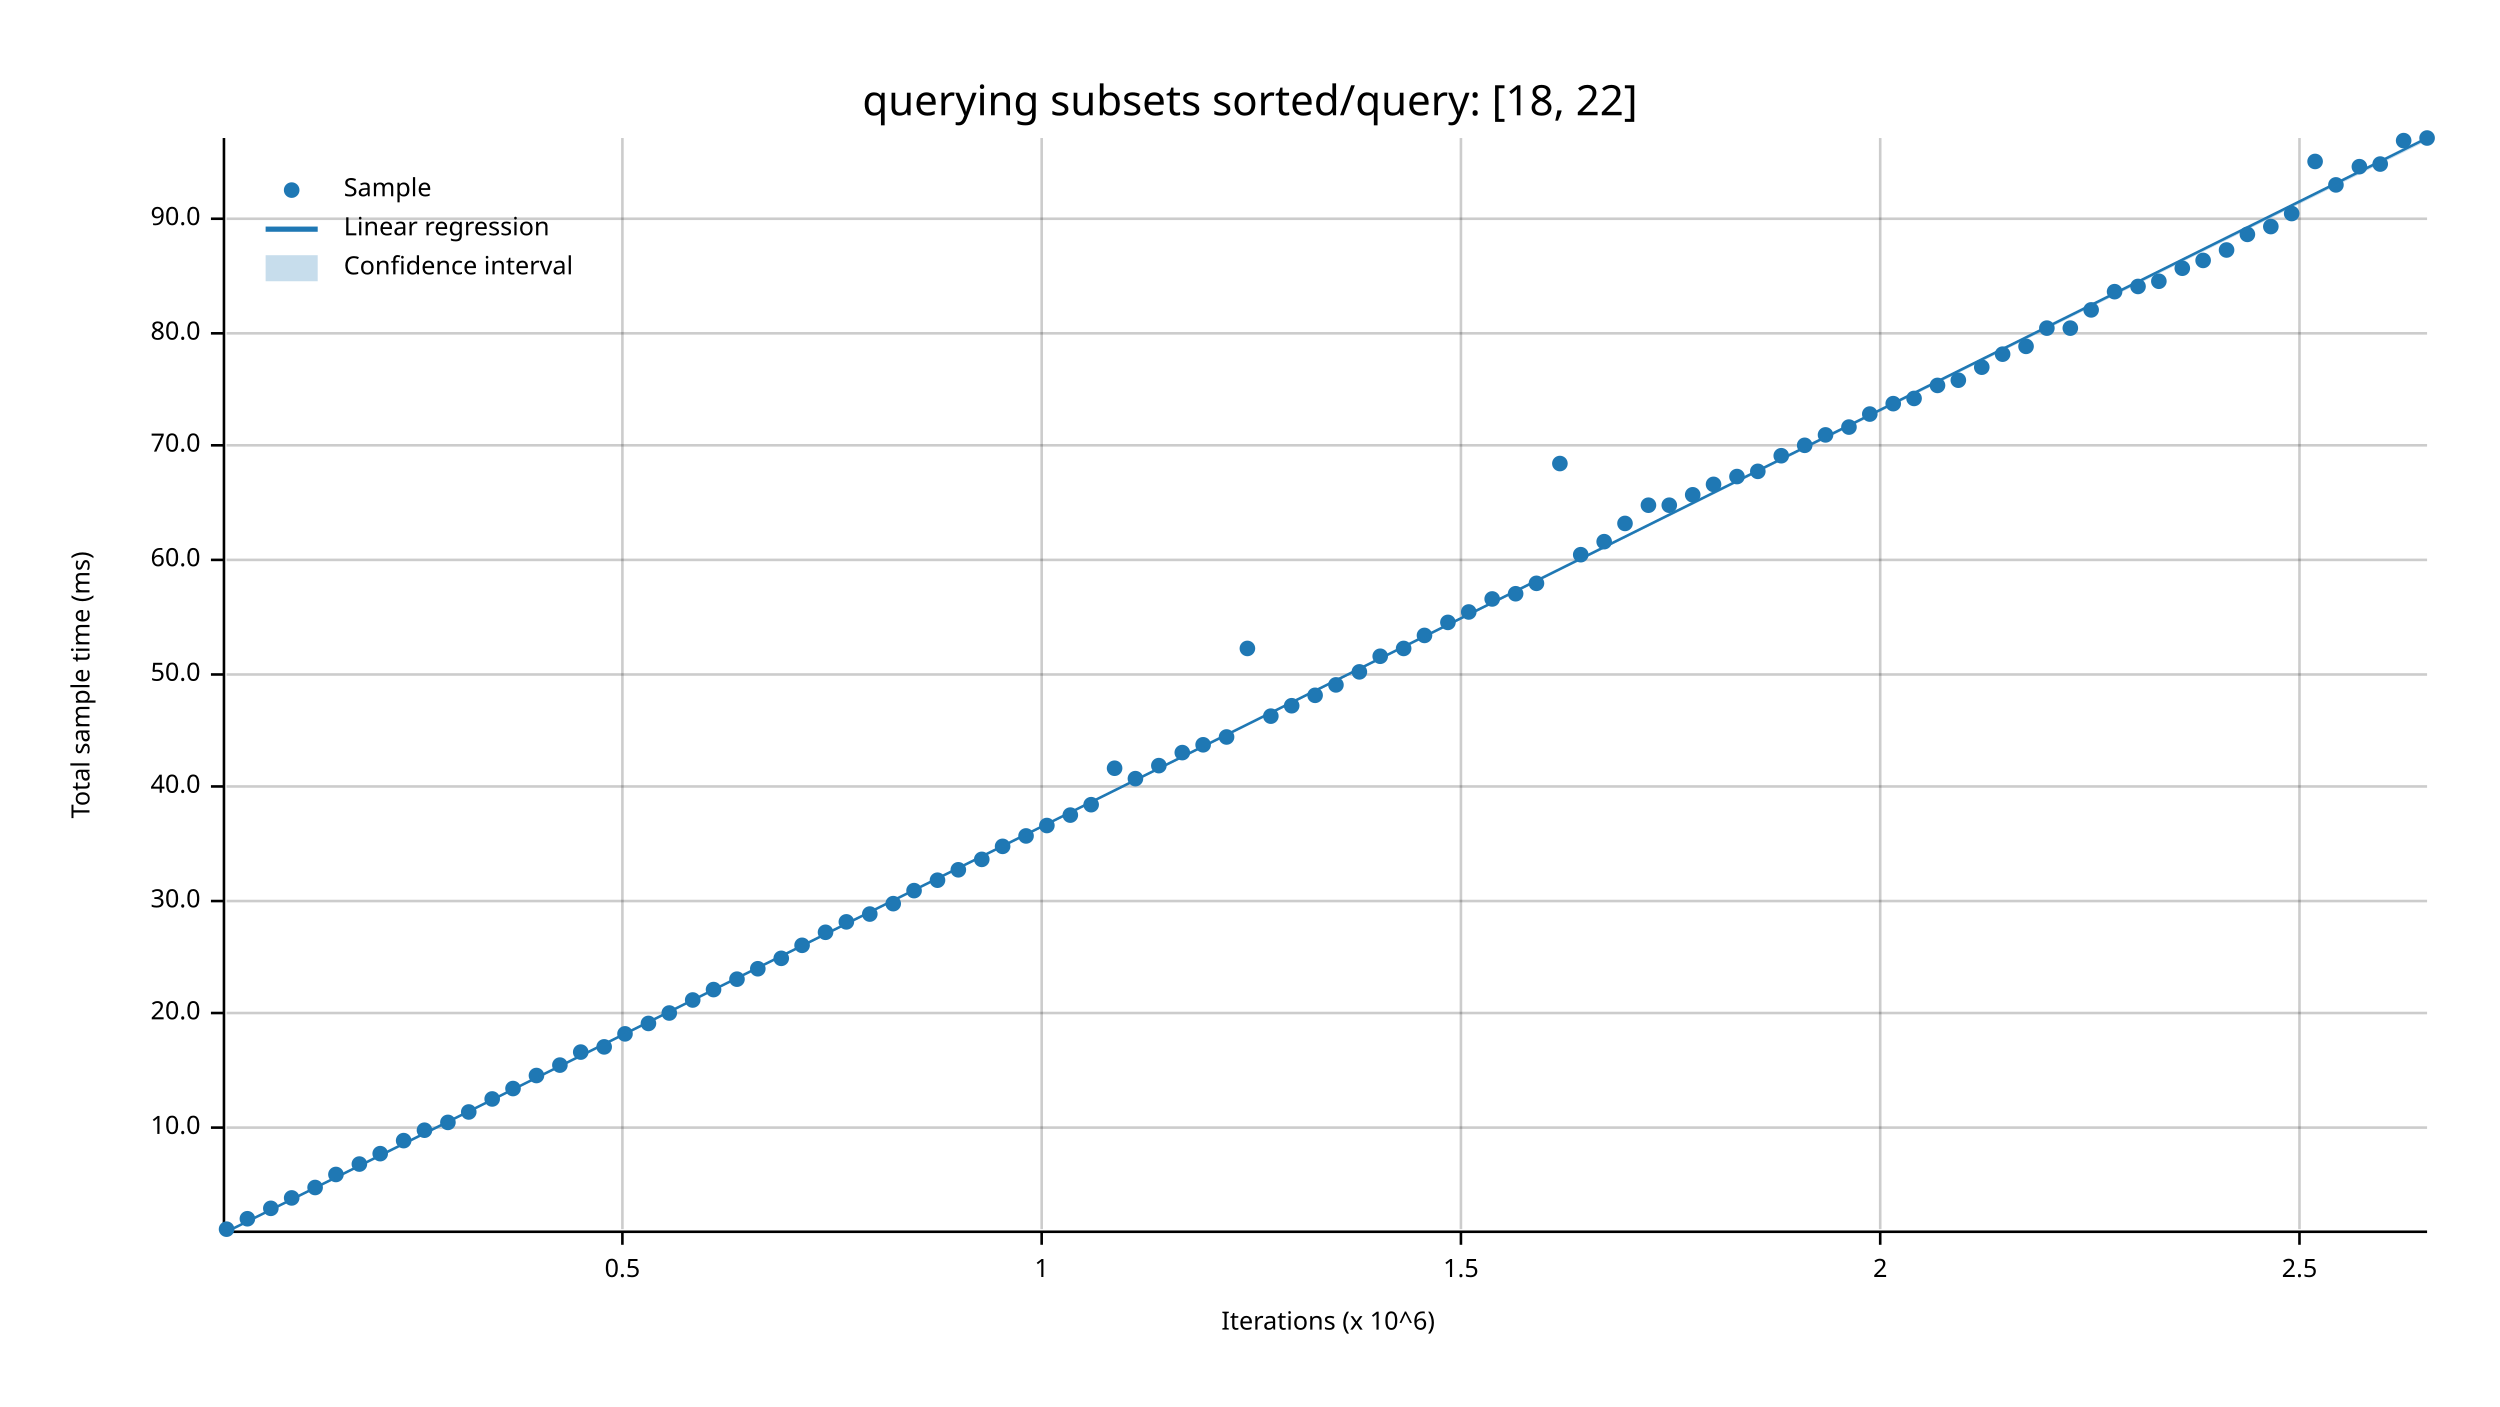
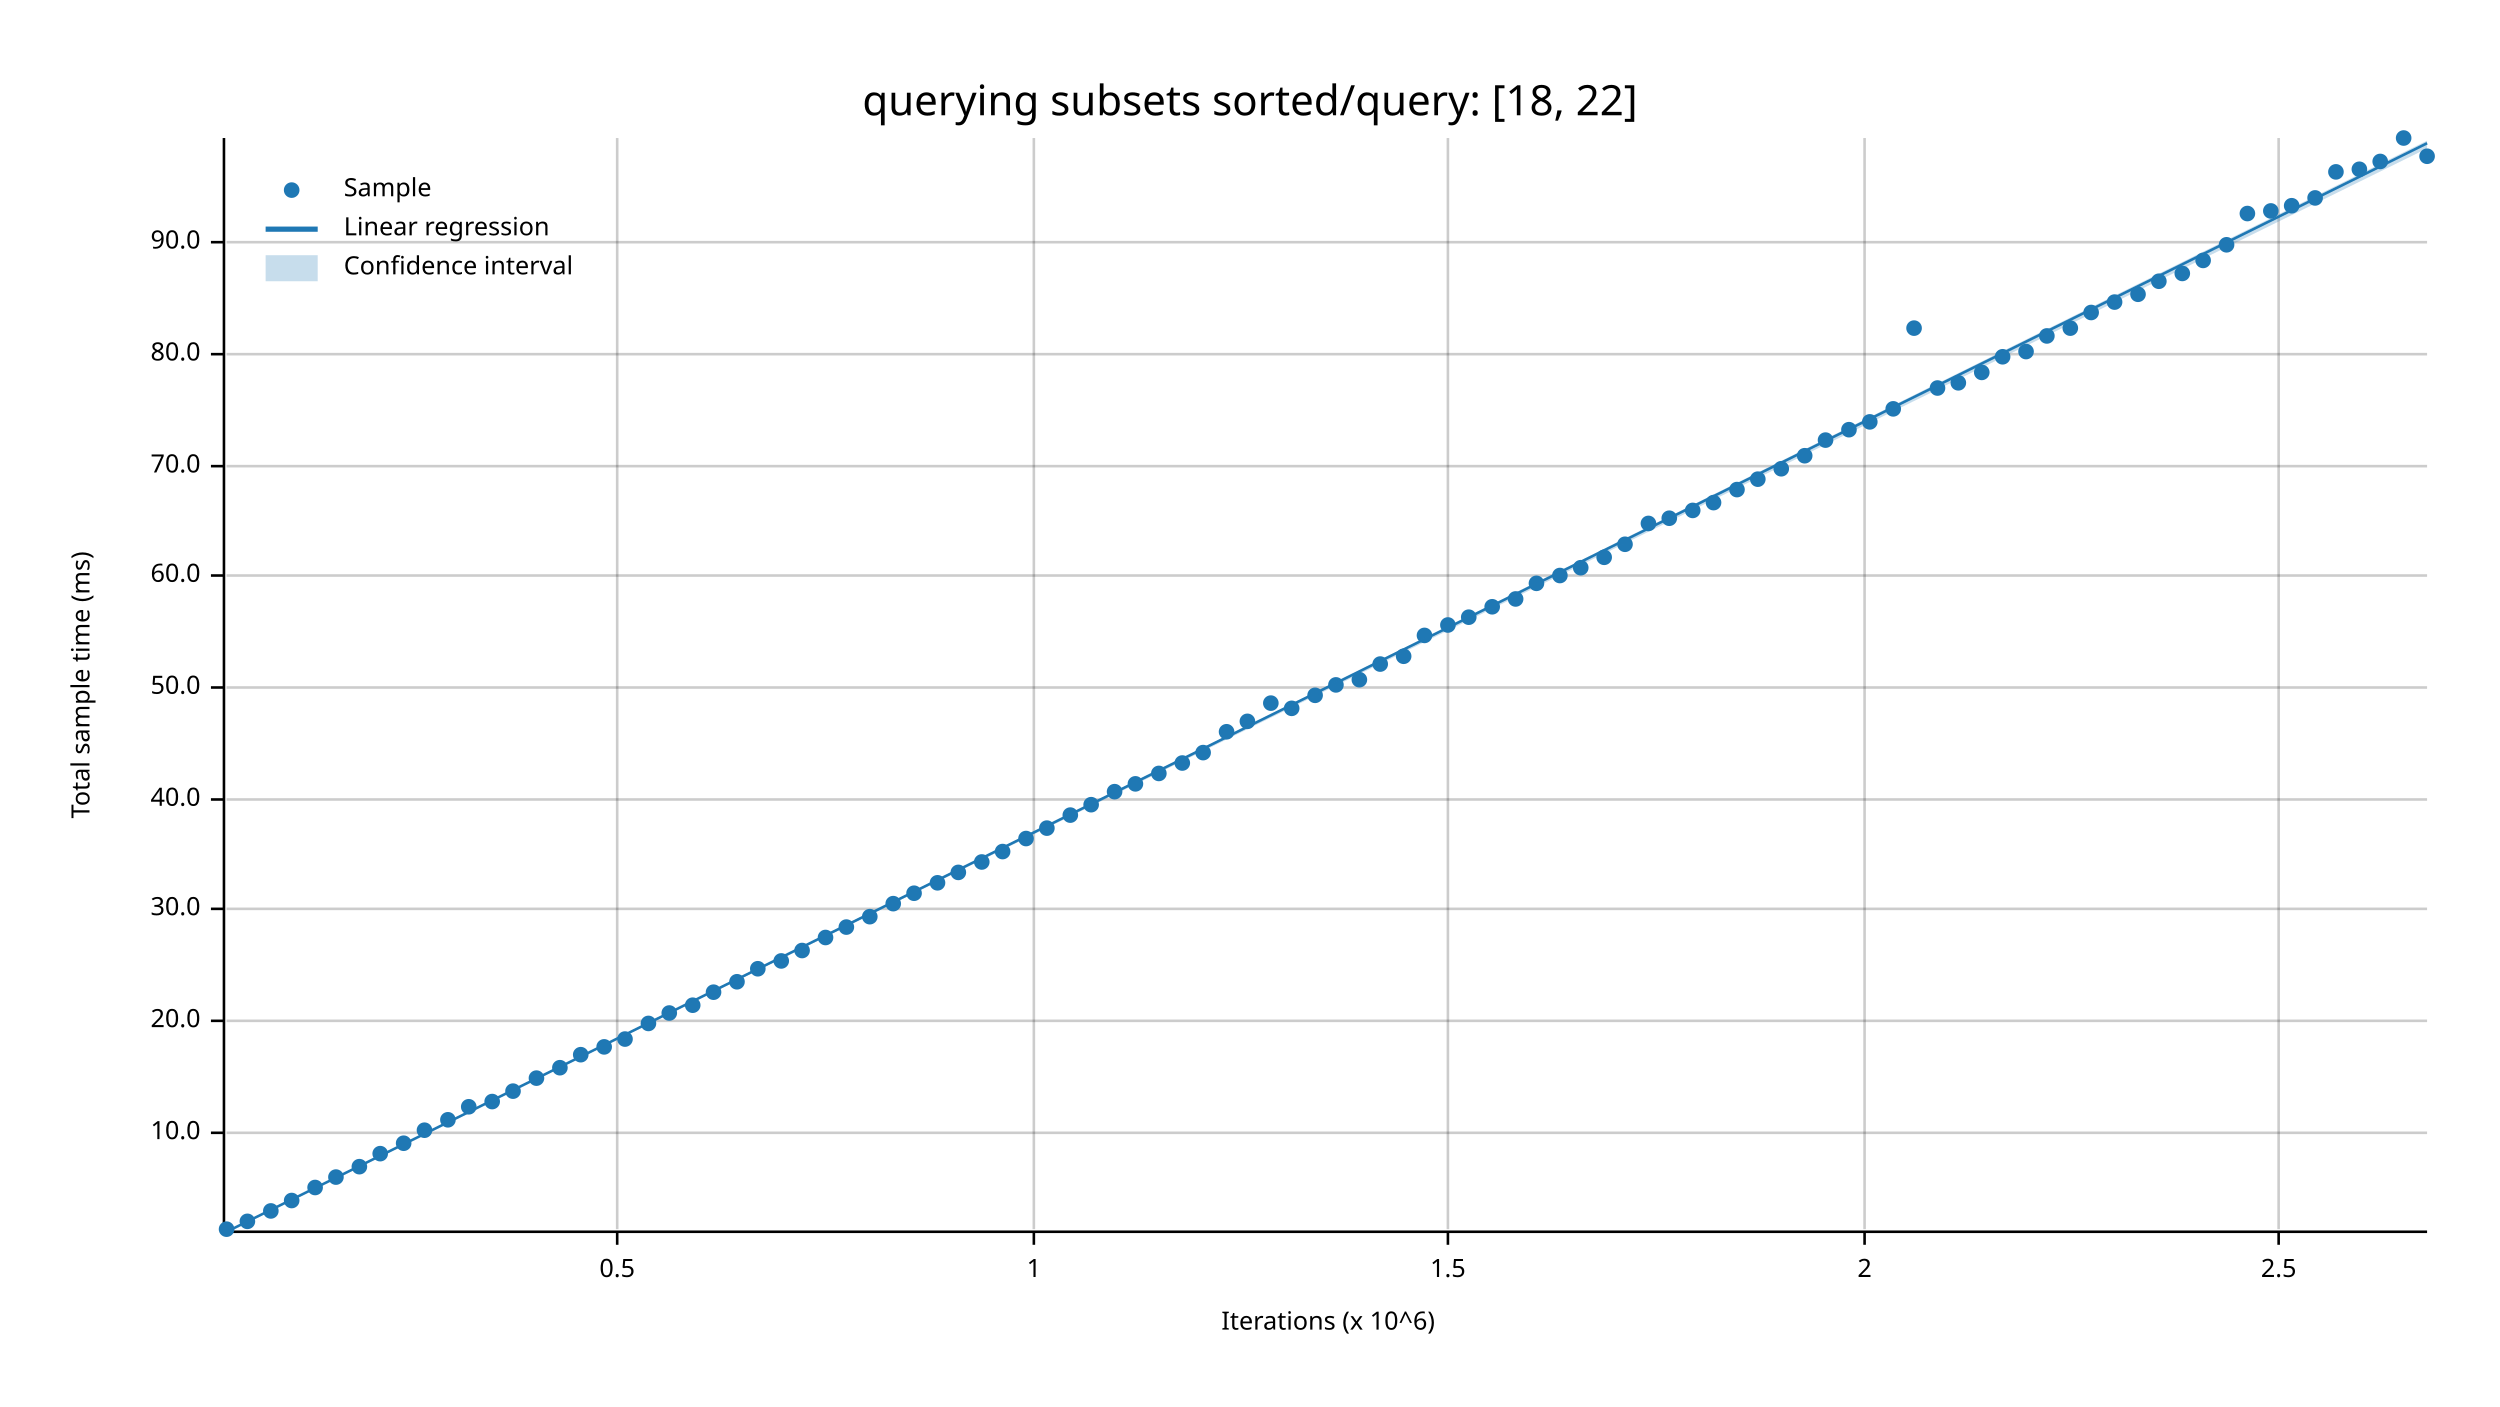
<svg xmlns="http://www.w3.org/2000/svg" width="960" height="540" viewBox="0 0 960 540">
  <text x="480" y="32" dy="0.76em" text-anchor="middle" font-family="sans-serif" font-size="16.129" opacity="1" fill="#000000">
querying subsets sorted/query: [18, 22]
</text>
  <text x="27" y="263" dy="0.76em" text-anchor="middle" font-family="sans-serif" font-size="9.677" opacity="1" fill="#000000" transform="rotate(270, 27, 263)">
Total sample time (ms)
</text>
  <text x="510" y="513" dy="-0.5ex" text-anchor="middle" font-family="sans-serif" font-size="9.677" opacity="1" fill="#000000">
Iterations (x 10^6)
</text>
-   <line opacity="0.2" stroke="#000000" stroke-width="1" x1="239" y1="472" x2="239" y2="53" />
-   <line opacity="0.2" stroke="#000000" stroke-width="1" x1="400" y1="472" x2="400" y2="53" />
-   <line opacity="0.2" stroke="#000000" stroke-width="1" x1="561" y1="472" x2="561" y2="53" />
-   <line opacity="0.2" stroke="#000000" stroke-width="1" x1="722" y1="472" x2="722" y2="53" />
-   <line opacity="0.2" stroke="#000000" stroke-width="1" x1="883" y1="472" x2="883" y2="53" />
-   <line opacity="0.2" stroke="#000000" stroke-width="1" x1="87" y1="433" x2="932" y2="433" />
-   <line opacity="0.2" stroke="#000000" stroke-width="1" x1="87" y1="389" x2="932" y2="389" />
-   <line opacity="0.2" stroke="#000000" stroke-width="1" x1="87" y1="346" x2="932" y2="346" />
-   <line opacity="0.2" stroke="#000000" stroke-width="1" x1="87" y1="302" x2="932" y2="302" />
-   <line opacity="0.2" stroke="#000000" stroke-width="1" x1="87" y1="259" x2="932" y2="259" />
-   <line opacity="0.2" stroke="#000000" stroke-width="1" x1="87" y1="215" x2="932" y2="215" />
-   <line opacity="0.2" stroke="#000000" stroke-width="1" x1="87" y1="171" x2="932" y2="171" />
-   <line opacity="0.2" stroke="#000000" stroke-width="1" x1="87" y1="128" x2="932" y2="128" />
-   <line opacity="0.2" stroke="#000000" stroke-width="1" x1="87" y1="84" x2="932" y2="84" />
+   <line opacity="0.2" stroke="#000000" stroke-width="1" x1="237" y1="472" x2="237" y2="53" />
+   <line opacity="0.2" stroke="#000000" stroke-width="1" x1="397" y1="472" x2="397" y2="53" />
+   <line opacity="0.2" stroke="#000000" stroke-width="1" x1="556" y1="472" x2="556" y2="53" />
+   <line opacity="0.2" stroke="#000000" stroke-width="1" x1="716" y1="472" x2="716" y2="53" />
+   <line opacity="0.2" stroke="#000000" stroke-width="1" x1="875" y1="472" x2="875" y2="53" />
+   <line opacity="0.2" stroke="#000000" stroke-width="1" x1="87" y1="435" x2="932" y2="435" />
+   <line opacity="0.2" stroke="#000000" stroke-width="1" x1="87" y1="392" x2="932" y2="392" />
+   <line opacity="0.2" stroke="#000000" stroke-width="1" x1="87" y1="349" x2="932" y2="349" />
+   <line opacity="0.2" stroke="#000000" stroke-width="1" x1="87" y1="307" x2="932" y2="307" />
+   <line opacity="0.2" stroke="#000000" stroke-width="1" x1="87" y1="264" x2="932" y2="264" />
+   <line opacity="0.2" stroke="#000000" stroke-width="1" x1="87" y1="221" x2="932" y2="221" />
+   <line opacity="0.2" stroke="#000000" stroke-width="1" x1="87" y1="179" x2="932" y2="179" />
+   <line opacity="0.2" stroke="#000000" stroke-width="1" x1="87" y1="136" x2="932" y2="136" />
+   <line opacity="0.2" stroke="#000000" stroke-width="1" x1="87" y1="93" x2="932" y2="93" />
  <polyline fill="none" opacity="1" stroke="#000000" stroke-width="1" points="86,53 86,472 " />
-   <text x="77" y="433" dy="0.5ex" text-anchor="end" font-family="sans-serif" font-size="9.677" opacity="1" fill="#000000">
+   <text x="77" y="435" dy="0.5ex" text-anchor="end" font-family="sans-serif" font-size="9.677" opacity="1" fill="#000000">
10.0
</text>
-   <polyline fill="none" opacity="1" stroke="#000000" stroke-width="1" points="81,433 86,433 " />
-   <text x="77" y="389" dy="0.5ex" text-anchor="end" font-family="sans-serif" font-size="9.677" opacity="1" fill="#000000">
+   <polyline fill="none" opacity="1" stroke="#000000" stroke-width="1" points="81,435 86,435 " />
+   <text x="77" y="392" dy="0.5ex" text-anchor="end" font-family="sans-serif" font-size="9.677" opacity="1" fill="#000000">
20.0
</text>
-   <polyline fill="none" opacity="1" stroke="#000000" stroke-width="1" points="81,389 86,389 " />
-   <text x="77" y="346" dy="0.5ex" text-anchor="end" font-family="sans-serif" font-size="9.677" opacity="1" fill="#000000">
+   <polyline fill="none" opacity="1" stroke="#000000" stroke-width="1" points="81,392 86,392 " />
+   <text x="77" y="349" dy="0.5ex" text-anchor="end" font-family="sans-serif" font-size="9.677" opacity="1" fill="#000000">
30.0
</text>
-   <polyline fill="none" opacity="1" stroke="#000000" stroke-width="1" points="81,346 86,346 " />
-   <text x="77" y="302" dy="0.5ex" text-anchor="end" font-family="sans-serif" font-size="9.677" opacity="1" fill="#000000">
+   <polyline fill="none" opacity="1" stroke="#000000" stroke-width="1" points="81,349 86,349 " />
+   <text x="77" y="307" dy="0.5ex" text-anchor="end" font-family="sans-serif" font-size="9.677" opacity="1" fill="#000000">
40.0
</text>
-   <polyline fill="none" opacity="1" stroke="#000000" stroke-width="1" points="81,302 86,302 " />
-   <text x="77" y="259" dy="0.5ex" text-anchor="end" font-family="sans-serif" font-size="9.677" opacity="1" fill="#000000">
+   <polyline fill="none" opacity="1" stroke="#000000" stroke-width="1" points="81,307 86,307 " />
+   <text x="77" y="264" dy="0.5ex" text-anchor="end" font-family="sans-serif" font-size="9.677" opacity="1" fill="#000000">
50.0
</text>
-   <polyline fill="none" opacity="1" stroke="#000000" stroke-width="1" points="81,259 86,259 " />
-   <text x="77" y="215" dy="0.5ex" text-anchor="end" font-family="sans-serif" font-size="9.677" opacity="1" fill="#000000">
+   <polyline fill="none" opacity="1" stroke="#000000" stroke-width="1" points="81,264 86,264 " />
+   <text x="77" y="221" dy="0.5ex" text-anchor="end" font-family="sans-serif" font-size="9.677" opacity="1" fill="#000000">
60.0
</text>
-   <polyline fill="none" opacity="1" stroke="#000000" stroke-width="1" points="81,215 86,215 " />
-   <text x="77" y="171" dy="0.5ex" text-anchor="end" font-family="sans-serif" font-size="9.677" opacity="1" fill="#000000">
+   <polyline fill="none" opacity="1" stroke="#000000" stroke-width="1" points="81,221 86,221 " />
+   <text x="77" y="179" dy="0.5ex" text-anchor="end" font-family="sans-serif" font-size="9.677" opacity="1" fill="#000000">
70.0
</text>
-   <polyline fill="none" opacity="1" stroke="#000000" stroke-width="1" points="81,171 86,171 " />
-   <text x="77" y="128" dy="0.5ex" text-anchor="end" font-family="sans-serif" font-size="9.677" opacity="1" fill="#000000">
+   <polyline fill="none" opacity="1" stroke="#000000" stroke-width="1" points="81,179 86,179 " />
+   <text x="77" y="136" dy="0.5ex" text-anchor="end" font-family="sans-serif" font-size="9.677" opacity="1" fill="#000000">
80.0
</text>
-   <polyline fill="none" opacity="1" stroke="#000000" stroke-width="1" points="81,128 86,128 " />
-   <text x="77" y="84" dy="0.5ex" text-anchor="end" font-family="sans-serif" font-size="9.677" opacity="1" fill="#000000">
+   <polyline fill="none" opacity="1" stroke="#000000" stroke-width="1" points="81,136 86,136 " />
+   <text x="77" y="93" dy="0.5ex" text-anchor="end" font-family="sans-serif" font-size="9.677" opacity="1" fill="#000000">
90.0
</text>
-   <polyline fill="none" opacity="1" stroke="#000000" stroke-width="1" points="81,84 86,84 " />
+   <polyline fill="none" opacity="1" stroke="#000000" stroke-width="1" points="81,93 86,93 " />
  <polyline fill="none" opacity="1" stroke="#000000" stroke-width="1" points="87,473 932,473 " />
-   <text x="239" y="483" dy="0.76em" text-anchor="middle" font-family="sans-serif" font-size="9.677" opacity="1" fill="#000000">
+   <text x="237" y="483" dy="0.76em" text-anchor="middle" font-family="sans-serif" font-size="9.677" opacity="1" fill="#000000">
0.5
</text>
-   <polyline fill="none" opacity="1" stroke="#000000" stroke-width="1" points="239,473 239,478 " />
-   <text x="400" y="483" dy="0.76em" text-anchor="middle" font-family="sans-serif" font-size="9.677" opacity="1" fill="#000000">
+   <polyline fill="none" opacity="1" stroke="#000000" stroke-width="1" points="237,473 237,478 " />
+   <text x="397" y="483" dy="0.76em" text-anchor="middle" font-family="sans-serif" font-size="9.677" opacity="1" fill="#000000">
1
</text>
-   <polyline fill="none" opacity="1" stroke="#000000" stroke-width="1" points="400,473 400,478 " />
-   <text x="561" y="483" dy="0.76em" text-anchor="middle" font-family="sans-serif" font-size="9.677" opacity="1" fill="#000000">
+   <polyline fill="none" opacity="1" stroke="#000000" stroke-width="1" points="397,473 397,478 " />
+   <text x="556" y="483" dy="0.76em" text-anchor="middle" font-family="sans-serif" font-size="9.677" opacity="1" fill="#000000">
1.5
</text>
-   <polyline fill="none" opacity="1" stroke="#000000" stroke-width="1" points="561,473 561,478 " />
-   <text x="722" y="483" dy="0.76em" text-anchor="middle" font-family="sans-serif" font-size="9.677" opacity="1" fill="#000000">
+   <polyline fill="none" opacity="1" stroke="#000000" stroke-width="1" points="556,473 556,478 " />
+   <text x="716" y="483" dy="0.76em" text-anchor="middle" font-family="sans-serif" font-size="9.677" opacity="1" fill="#000000">
2
</text>
-   <polyline fill="none" opacity="1" stroke="#000000" stroke-width="1" points="722,473 722,478 " />
-   <text x="883" y="483" dy="0.76em" text-anchor="middle" font-family="sans-serif" font-size="9.677" opacity="1" fill="#000000">
+   <polyline fill="none" opacity="1" stroke="#000000" stroke-width="1" points="716,473 716,478 " />
+   <text x="875" y="483" dy="0.76em" text-anchor="middle" font-family="sans-serif" font-size="9.677" opacity="1" fill="#000000">
2.5
</text>
-   <polyline fill="none" opacity="1" stroke="#000000" stroke-width="1" points="883,473 883,478 " />
+   <polyline fill="none" opacity="1" stroke="#000000" stroke-width="1" points="875,473 875,478 " />
  <circle cx="87" cy="472" r="3" opacity="1" fill="#1F78B4" stroke="none" stroke-width="1" />
-   <circle cx="95" cy="468" r="3" opacity="1" fill="#1F78B4" stroke="none" stroke-width="1" />
-   <circle cx="104" cy="464" r="3" opacity="1" fill="#1F78B4" stroke="none" stroke-width="1" />
-   <circle cx="112" cy="460" r="3" opacity="1" fill="#1F78B4" stroke="none" stroke-width="1" />
+   <circle cx="95" cy="469" r="3" opacity="1" fill="#1F78B4" stroke="none" stroke-width="1" />
+   <circle cx="104" cy="465" r="3" opacity="1" fill="#1F78B4" stroke="none" stroke-width="1" />
+   <circle cx="112" cy="461" r="3" opacity="1" fill="#1F78B4" stroke="none" stroke-width="1" />
  <circle cx="121" cy="456" r="3" opacity="1" fill="#1F78B4" stroke="none" stroke-width="1" />
-   <circle cx="129" cy="451" r="3" opacity="1" fill="#1F78B4" stroke="none" stroke-width="1" />
-   <circle cx="138" cy="447" r="3" opacity="1" fill="#1F78B4" stroke="none" stroke-width="1" />
+   <circle cx="129" cy="452" r="3" opacity="1" fill="#1F78B4" stroke="none" stroke-width="1" />
+   <circle cx="138" cy="448" r="3" opacity="1" fill="#1F78B4" stroke="none" stroke-width="1" />
  <circle cx="146" cy="443" r="3" opacity="1" fill="#1F78B4" stroke="none" stroke-width="1" />
-   <circle cx="155" cy="438" r="3" opacity="1" fill="#1F78B4" stroke="none" stroke-width="1" />
+   <circle cx="155" cy="439" r="3" opacity="1" fill="#1F78B4" stroke="none" stroke-width="1" />
  <circle cx="163" cy="434" r="3" opacity="1" fill="#1F78B4" stroke="none" stroke-width="1" />
-   <circle cx="172" cy="431" r="3" opacity="1" fill="#1F78B4" stroke="none" stroke-width="1" />
-   <circle cx="180" cy="427" r="3" opacity="1" fill="#1F78B4" stroke="none" stroke-width="1" />
-   <circle cx="189" cy="422" r="3" opacity="1" fill="#1F78B4" stroke="none" stroke-width="1" />
-   <circle cx="197" cy="418" r="3" opacity="1" fill="#1F78B4" stroke="none" stroke-width="1" />
-   <circle cx="206" cy="413" r="3" opacity="1" fill="#1F78B4" stroke="none" stroke-width="1" />
-   <circle cx="215" cy="409" r="3" opacity="1" fill="#1F78B4" stroke="none" stroke-width="1" />
-   <circle cx="223" cy="404" r="3" opacity="1" fill="#1F78B4" stroke="none" stroke-width="1" />
+   <circle cx="172" cy="430" r="3" opacity="1" fill="#1F78B4" stroke="none" stroke-width="1" />
+   <circle cx="180" cy="425" r="3" opacity="1" fill="#1F78B4" stroke="none" stroke-width="1" />
+   <circle cx="189" cy="423" r="3" opacity="1" fill="#1F78B4" stroke="none" stroke-width="1" />
+   <circle cx="197" cy="419" r="3" opacity="1" fill="#1F78B4" stroke="none" stroke-width="1" />
+   <circle cx="206" cy="414" r="3" opacity="1" fill="#1F78B4" stroke="none" stroke-width="1" />
+   <circle cx="215" cy="410" r="3" opacity="1" fill="#1F78B4" stroke="none" stroke-width="1" />
+   <circle cx="223" cy="405" r="3" opacity="1" fill="#1F78B4" stroke="none" stroke-width="1" />
  <circle cx="232" cy="402" r="3" opacity="1" fill="#1F78B4" stroke="none" stroke-width="1" />
-   <circle cx="240" cy="397" r="3" opacity="1" fill="#1F78B4" stroke="none" stroke-width="1" />
+   <circle cx="240" cy="399" r="3" opacity="1" fill="#1F78B4" stroke="none" stroke-width="1" />
  <circle cx="249" cy="393" r="3" opacity="1" fill="#1F78B4" stroke="none" stroke-width="1" />
  <circle cx="257" cy="389" r="3" opacity="1" fill="#1F78B4" stroke="none" stroke-width="1" />
-   <circle cx="266" cy="384" r="3" opacity="1" fill="#1F78B4" stroke="none" stroke-width="1" />
-   <circle cx="274" cy="380" r="3" opacity="1" fill="#1F78B4" stroke="none" stroke-width="1" />
-   <circle cx="283" cy="376" r="3" opacity="1" fill="#1F78B4" stroke="none" stroke-width="1" />
+   <circle cx="266" cy="386" r="3" opacity="1" fill="#1F78B4" stroke="none" stroke-width="1" />
+   <circle cx="274" cy="381" r="3" opacity="1" fill="#1F78B4" stroke="none" stroke-width="1" />
+   <circle cx="283" cy="377" r="3" opacity="1" fill="#1F78B4" stroke="none" stroke-width="1" />
  <circle cx="291" cy="372" r="3" opacity="1" fill="#1F78B4" stroke="none" stroke-width="1" />
-   <circle cx="300" cy="368" r="3" opacity="1" fill="#1F78B4" stroke="none" stroke-width="1" />
-   <circle cx="308" cy="363" r="3" opacity="1" fill="#1F78B4" stroke="none" stroke-width="1" />
-   <circle cx="317" cy="358" r="3" opacity="1" fill="#1F78B4" stroke="none" stroke-width="1" />
-   <circle cx="325" cy="354" r="3" opacity="1" fill="#1F78B4" stroke="none" stroke-width="1" />
-   <circle cx="334" cy="351" r="3" opacity="1" fill="#1F78B4" stroke="none" stroke-width="1" />
+   <circle cx="300" cy="369" r="3" opacity="1" fill="#1F78B4" stroke="none" stroke-width="1" />
+   <circle cx="308" cy="365" r="3" opacity="1" fill="#1F78B4" stroke="none" stroke-width="1" />
+   <circle cx="317" cy="360" r="3" opacity="1" fill="#1F78B4" stroke="none" stroke-width="1" />
+   <circle cx="325" cy="356" r="3" opacity="1" fill="#1F78B4" stroke="none" stroke-width="1" />
+   <circle cx="334" cy="352" r="3" opacity="1" fill="#1F78B4" stroke="none" stroke-width="1" />
  <circle cx="343" cy="347" r="3" opacity="1" fill="#1F78B4" stroke="none" stroke-width="1" />
-   <circle cx="351" cy="342" r="3" opacity="1" fill="#1F78B4" stroke="none" stroke-width="1" />
-   <circle cx="360" cy="338" r="3" opacity="1" fill="#1F78B4" stroke="none" stroke-width="1" />
-   <circle cx="368" cy="334" r="3" opacity="1" fill="#1F78B4" stroke="none" stroke-width="1" />
-   <circle cx="377" cy="330" r="3" opacity="1" fill="#1F78B4" stroke="none" stroke-width="1" />
-   <circle cx="385" cy="325" r="3" opacity="1" fill="#1F78B4" stroke="none" stroke-width="1" />
-   <circle cx="394" cy="321" r="3" opacity="1" fill="#1F78B4" stroke="none" stroke-width="1" />
-   <circle cx="402" cy="317" r="3" opacity="1" fill="#1F78B4" stroke="none" stroke-width="1" />
+   <circle cx="351" cy="343" r="3" opacity="1" fill="#1F78B4" stroke="none" stroke-width="1" />
+   <circle cx="360" cy="339" r="3" opacity="1" fill="#1F78B4" stroke="none" stroke-width="1" />
+   <circle cx="368" cy="335" r="3" opacity="1" fill="#1F78B4" stroke="none" stroke-width="1" />
+   <circle cx="377" cy="331" r="3" opacity="1" fill="#1F78B4" stroke="none" stroke-width="1" />
+   <circle cx="385" cy="327" r="3" opacity="1" fill="#1F78B4" stroke="none" stroke-width="1" />
+   <circle cx="394" cy="322" r="3" opacity="1" fill="#1F78B4" stroke="none" stroke-width="1" />
+   <circle cx="402" cy="318" r="3" opacity="1" fill="#1F78B4" stroke="none" stroke-width="1" />
  <circle cx="411" cy="313" r="3" opacity="1" fill="#1F78B4" stroke="none" stroke-width="1" />
  <circle cx="419" cy="309" r="3" opacity="1" fill="#1F78B4" stroke="none" stroke-width="1" />
-   <circle cx="428" cy="295" r="3" opacity="1" fill="#1F78B4" stroke="none" stroke-width="1" />
-   <circle cx="436" cy="299" r="3" opacity="1" fill="#1F78B4" stroke="none" stroke-width="1" />
-   <circle cx="445" cy="294" r="3" opacity="1" fill="#1F78B4" stroke="none" stroke-width="1" />
-   <circle cx="454" cy="289" r="3" opacity="1" fill="#1F78B4" stroke="none" stroke-width="1" />
-   <circle cx="462" cy="286" r="3" opacity="1" fill="#1F78B4" stroke="none" stroke-width="1" />
-   <circle cx="471" cy="283" r="3" opacity="1" fill="#1F78B4" stroke="none" stroke-width="1" />
-   <circle cx="479" cy="249" r="3" opacity="1" fill="#1F78B4" stroke="none" stroke-width="1" />
-   <circle cx="488" cy="275" r="3" opacity="1" fill="#1F78B4" stroke="none" stroke-width="1" />
-   <circle cx="496" cy="271" r="3" opacity="1" fill="#1F78B4" stroke="none" stroke-width="1" />
+   <circle cx="428" cy="304" r="3" opacity="1" fill="#1F78B4" stroke="none" stroke-width="1" />
+   <circle cx="436" cy="301" r="3" opacity="1" fill="#1F78B4" stroke="none" stroke-width="1" />
+   <circle cx="445" cy="297" r="3" opacity="1" fill="#1F78B4" stroke="none" stroke-width="1" />
+   <circle cx="454" cy="293" r="3" opacity="1" fill="#1F78B4" stroke="none" stroke-width="1" />
+   <circle cx="462" cy="289" r="3" opacity="1" fill="#1F78B4" stroke="none" stroke-width="1" />
+   <circle cx="471" cy="281" r="3" opacity="1" fill="#1F78B4" stroke="none" stroke-width="1" />
+   <circle cx="479" cy="277" r="3" opacity="1" fill="#1F78B4" stroke="none" stroke-width="1" />
+   <circle cx="488" cy="270" r="3" opacity="1" fill="#1F78B4" stroke="none" stroke-width="1" />
+   <circle cx="496" cy="272" r="3" opacity="1" fill="#1F78B4" stroke="none" stroke-width="1" />
  <circle cx="505" cy="267" r="3" opacity="1" fill="#1F78B4" stroke="none" stroke-width="1" />
  <circle cx="513" cy="263" r="3" opacity="1" fill="#1F78B4" stroke="none" stroke-width="1" />
-   <circle cx="522" cy="258" r="3" opacity="1" fill="#1F78B4" stroke="none" stroke-width="1" />
-   <circle cx="530" cy="252" r="3" opacity="1" fill="#1F78B4" stroke="none" stroke-width="1" />
-   <circle cx="539" cy="249" r="3" opacity="1" fill="#1F78B4" stroke="none" stroke-width="1" />
+   <circle cx="522" cy="261" r="3" opacity="1" fill="#1F78B4" stroke="none" stroke-width="1" />
+   <circle cx="530" cy="255" r="3" opacity="1" fill="#1F78B4" stroke="none" stroke-width="1" />
+   <circle cx="539" cy="252" r="3" opacity="1" fill="#1F78B4" stroke="none" stroke-width="1" />
  <circle cx="547" cy="244" r="3" opacity="1" fill="#1F78B4" stroke="none" stroke-width="1" />
-   <circle cx="556" cy="239" r="3" opacity="1" fill="#1F78B4" stroke="none" stroke-width="1" />
-   <circle cx="564" cy="235" r="3" opacity="1" fill="#1F78B4" stroke="none" stroke-width="1" />
-   <circle cx="573" cy="230" r="3" opacity="1" fill="#1F78B4" stroke="none" stroke-width="1" />
-   <circle cx="582" cy="228" r="3" opacity="1" fill="#1F78B4" stroke="none" stroke-width="1" />
+   <circle cx="556" cy="240" r="3" opacity="1" fill="#1F78B4" stroke="none" stroke-width="1" />
+   <circle cx="564" cy="237" r="3" opacity="1" fill="#1F78B4" stroke="none" stroke-width="1" />
+   <circle cx="573" cy="233" r="3" opacity="1" fill="#1F78B4" stroke="none" stroke-width="1" />
+   <circle cx="582" cy="230" r="3" opacity="1" fill="#1F78B4" stroke="none" stroke-width="1" />
  <circle cx="590" cy="224" r="3" opacity="1" fill="#1F78B4" stroke="none" stroke-width="1" />
-   <circle cx="599" cy="178" r="3" opacity="1" fill="#1F78B4" stroke="none" stroke-width="1" />
-   <circle cx="607" cy="213" r="3" opacity="1" fill="#1F78B4" stroke="none" stroke-width="1" />
-   <circle cx="616" cy="208" r="3" opacity="1" fill="#1F78B4" stroke="none" stroke-width="1" />
-   <circle cx="624" cy="201" r="3" opacity="1" fill="#1F78B4" stroke="none" stroke-width="1" />
-   <circle cx="633" cy="194" r="3" opacity="1" fill="#1F78B4" stroke="none" stroke-width="1" />
-   <circle cx="641" cy="194" r="3" opacity="1" fill="#1F78B4" stroke="none" stroke-width="1" />
-   <circle cx="650" cy="190" r="3" opacity="1" fill="#1F78B4" stroke="none" stroke-width="1" />
-   <circle cx="658" cy="186" r="3" opacity="1" fill="#1F78B4" stroke="none" stroke-width="1" />
-   <circle cx="667" cy="183" r="3" opacity="1" fill="#1F78B4" stroke="none" stroke-width="1" />
-   <circle cx="675" cy="181" r="3" opacity="1" fill="#1F78B4" stroke="none" stroke-width="1" />
-   <circle cx="684" cy="175" r="3" opacity="1" fill="#1F78B4" stroke="none" stroke-width="1" />
-   <circle cx="693" cy="171" r="3" opacity="1" fill="#1F78B4" stroke="none" stroke-width="1" />
-   <circle cx="701" cy="167" r="3" opacity="1" fill="#1F78B4" stroke="none" stroke-width="1" />
-   <circle cx="710" cy="164" r="3" opacity="1" fill="#1F78B4" stroke="none" stroke-width="1" />
-   <circle cx="718" cy="159" r="3" opacity="1" fill="#1F78B4" stroke="none" stroke-width="1" />
-   <circle cx="727" cy="155" r="3" opacity="1" fill="#1F78B4" stroke="none" stroke-width="1" />
-   <circle cx="735" cy="153" r="3" opacity="1" fill="#1F78B4" stroke="none" stroke-width="1" />
-   <circle cx="744" cy="148" r="3" opacity="1" fill="#1F78B4" stroke="none" stroke-width="1" />
-   <circle cx="752" cy="146" r="3" opacity="1" fill="#1F78B4" stroke="none" stroke-width="1" />
-   <circle cx="761" cy="141" r="3" opacity="1" fill="#1F78B4" stroke="none" stroke-width="1" />
-   <circle cx="769" cy="136" r="3" opacity="1" fill="#1F78B4" stroke="none" stroke-width="1" />
-   <circle cx="778" cy="133" r="3" opacity="1" fill="#1F78B4" stroke="none" stroke-width="1" />
-   <circle cx="786" cy="126" r="3" opacity="1" fill="#1F78B4" stroke="none" stroke-width="1" />
+   <circle cx="599" cy="221" r="3" opacity="1" fill="#1F78B4" stroke="none" stroke-width="1" />
+   <circle cx="607" cy="218" r="3" opacity="1" fill="#1F78B4" stroke="none" stroke-width="1" />
+   <circle cx="616" cy="214" r="3" opacity="1" fill="#1F78B4" stroke="none" stroke-width="1" />
+   <circle cx="624" cy="209" r="3" opacity="1" fill="#1F78B4" stroke="none" stroke-width="1" />
+   <circle cx="633" cy="201" r="3" opacity="1" fill="#1F78B4" stroke="none" stroke-width="1" />
+   <circle cx="641" cy="199" r="3" opacity="1" fill="#1F78B4" stroke="none" stroke-width="1" />
+   <circle cx="650" cy="196" r="3" opacity="1" fill="#1F78B4" stroke="none" stroke-width="1" />
+   <circle cx="658" cy="193" r="3" opacity="1" fill="#1F78B4" stroke="none" stroke-width="1" />
+   <circle cx="667" cy="188" r="3" opacity="1" fill="#1F78B4" stroke="none" stroke-width="1" />
+   <circle cx="675" cy="184" r="3" opacity="1" fill="#1F78B4" stroke="none" stroke-width="1" />
+   <circle cx="684" cy="180" r="3" opacity="1" fill="#1F78B4" stroke="none" stroke-width="1" />
+   <circle cx="693" cy="175" r="3" opacity="1" fill="#1F78B4" stroke="none" stroke-width="1" />
+   <circle cx="701" cy="169" r="3" opacity="1" fill="#1F78B4" stroke="none" stroke-width="1" />
+   <circle cx="710" cy="165" r="3" opacity="1" fill="#1F78B4" stroke="none" stroke-width="1" />
+   <circle cx="718" cy="162" r="3" opacity="1" fill="#1F78B4" stroke="none" stroke-width="1" />
+   <circle cx="727" cy="157" r="3" opacity="1" fill="#1F78B4" stroke="none" stroke-width="1" />
+   <circle cx="735" cy="126" r="3" opacity="1" fill="#1F78B4" stroke="none" stroke-width="1" />
+   <circle cx="744" cy="149" r="3" opacity="1" fill="#1F78B4" stroke="none" stroke-width="1" />
+   <circle cx="752" cy="147" r="3" opacity="1" fill="#1F78B4" stroke="none" stroke-width="1" />
+   <circle cx="761" cy="143" r="3" opacity="1" fill="#1F78B4" stroke="none" stroke-width="1" />
+   <circle cx="769" cy="137" r="3" opacity="1" fill="#1F78B4" stroke="none" stroke-width="1" />
+   <circle cx="778" cy="135" r="3" opacity="1" fill="#1F78B4" stroke="none" stroke-width="1" />
+   <circle cx="786" cy="129" r="3" opacity="1" fill="#1F78B4" stroke="none" stroke-width="1" />
  <circle cx="795" cy="126" r="3" opacity="1" fill="#1F78B4" stroke="none" stroke-width="1" />
-   <circle cx="803" cy="119" r="3" opacity="1" fill="#1F78B4" stroke="none" stroke-width="1" />
-   <circle cx="812" cy="112" r="3" opacity="1" fill="#1F78B4" stroke="none" stroke-width="1" />
-   <circle cx="821" cy="110" r="3" opacity="1" fill="#1F78B4" stroke="none" stroke-width="1" />
+   <circle cx="803" cy="120" r="3" opacity="1" fill="#1F78B4" stroke="none" stroke-width="1" />
+   <circle cx="812" cy="116" r="3" opacity="1" fill="#1F78B4" stroke="none" stroke-width="1" />
+   <circle cx="821" cy="113" r="3" opacity="1" fill="#1F78B4" stroke="none" stroke-width="1" />
  <circle cx="829" cy="108" r="3" opacity="1" fill="#1F78B4" stroke="none" stroke-width="1" />
-   <circle cx="838" cy="103" r="3" opacity="1" fill="#1F78B4" stroke="none" stroke-width="1" />
+   <circle cx="838" cy="105" r="3" opacity="1" fill="#1F78B4" stroke="none" stroke-width="1" />
  <circle cx="846" cy="100" r="3" opacity="1" fill="#1F78B4" stroke="none" stroke-width="1" />
-   <circle cx="855" cy="96" r="3" opacity="1" fill="#1F78B4" stroke="none" stroke-width="1" />
-   <circle cx="863" cy="90" r="3" opacity="1" fill="#1F78B4" stroke="none" stroke-width="1" />
-   <circle cx="872" cy="87" r="3" opacity="1" fill="#1F78B4" stroke="none" stroke-width="1" />
-   <circle cx="880" cy="82" r="3" opacity="1" fill="#1F78B4" stroke="none" stroke-width="1" />
-   <circle cx="889" cy="62" r="3" opacity="1" fill="#1F78B4" stroke="none" stroke-width="1" />
-   <circle cx="897" cy="71" r="3" opacity="1" fill="#1F78B4" stroke="none" stroke-width="1" />
-   <circle cx="906" cy="64" r="3" opacity="1" fill="#1F78B4" stroke="none" stroke-width="1" />
-   <circle cx="914" cy="63" r="3" opacity="1" fill="#1F78B4" stroke="none" stroke-width="1" />
-   <circle cx="923" cy="54" r="3" opacity="1" fill="#1F78B4" stroke="none" stroke-width="1" />
-   <circle cx="932" cy="53" r="3" opacity="1" fill="#1F78B4" stroke="none" stroke-width="1" />
-   <polyline fill="none" opacity="1" stroke="#1F78B4" stroke-width="1" points="87,473 932,53 " />
-   <polygon opacity="0.25" fill="#1F78B4" points="87,473 932,54 932,53 " />
+   <circle cx="855" cy="94" r="3" opacity="1" fill="#1F78B4" stroke="none" stroke-width="1" />
+   <circle cx="863" cy="82" r="3" opacity="1" fill="#1F78B4" stroke="none" stroke-width="1" />
+   <circle cx="872" cy="81" r="3" opacity="1" fill="#1F78B4" stroke="none" stroke-width="1" />
+   <circle cx="880" cy="79" r="3" opacity="1" fill="#1F78B4" stroke="none" stroke-width="1" />
+   <circle cx="889" cy="76" r="3" opacity="1" fill="#1F78B4" stroke="none" stroke-width="1" />
+   <circle cx="897" cy="66" r="3" opacity="1" fill="#1F78B4" stroke="none" stroke-width="1" />
+   <circle cx="906" cy="65" r="3" opacity="1" fill="#1F78B4" stroke="none" stroke-width="1" />
+   <circle cx="914" cy="62" r="3" opacity="1" fill="#1F78B4" stroke="none" stroke-width="1" />
+   <circle cx="923" cy="53" r="3" opacity="1" fill="#1F78B4" stroke="none" stroke-width="1" />
+   <circle cx="932" cy="60" r="3" opacity="1" fill="#1F78B4" stroke="none" stroke-width="1" />
+   <polyline fill="none" opacity="1" stroke="#1F78B4" stroke-width="1" points="87,473 932,55 " />
+   <polygon opacity="0.25" fill="#1F78B4" points="87,473 932,57 932,54 " />
  <text x="132" y="68" dy="0.76em" text-anchor="start" font-family="sans-serif" font-size="9.677" opacity="1" fill="#000000">
Sample
</text>
  <text x="132" y="83" dy="0.76em" text-anchor="start" font-family="sans-serif" font-size="9.677" opacity="1" fill="#000000">
Linear regression
</text>
  <text x="132" y="98" dy="0.76em" text-anchor="start" font-family="sans-serif" font-size="9.677" opacity="1" fill="#000000">
Confidence interval
</text>
  <circle cx="112" cy="73" r="3" opacity="1" fill="#1F78B4" stroke="none" stroke-width="1" />
  <polyline fill="none" opacity="1" stroke="#1F78B4" stroke-width="2" points="102,88 122,88 " />
  <rect x="102" y="98" width="20" height="10" opacity="0.25" fill="#1F78B4" stroke="none" />
</svg>
